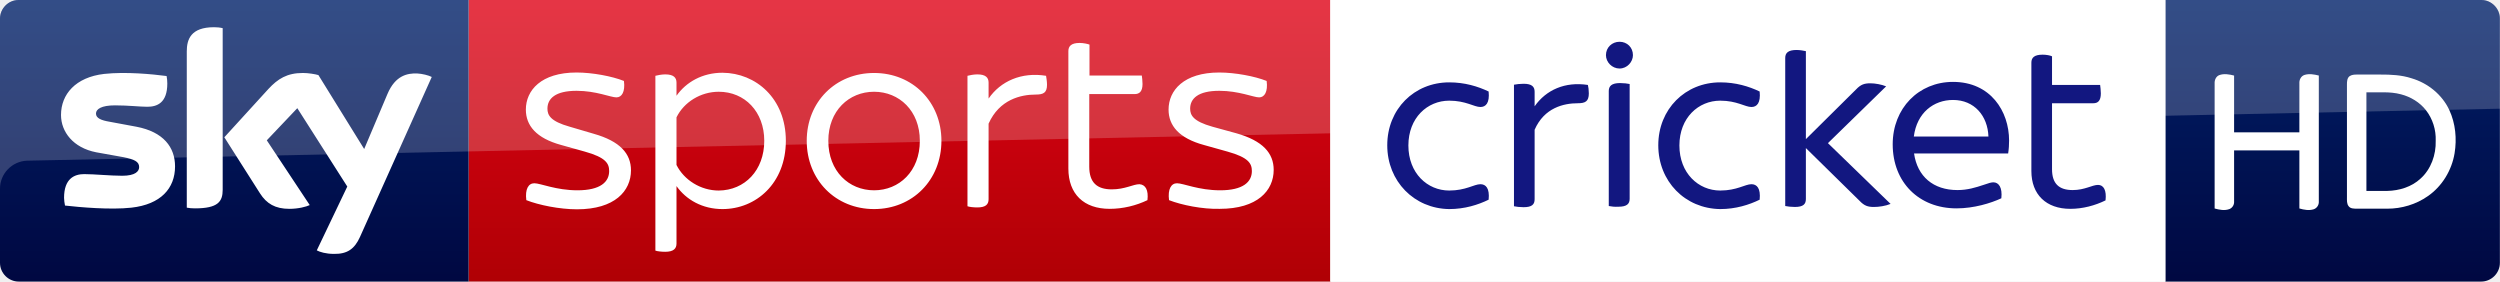
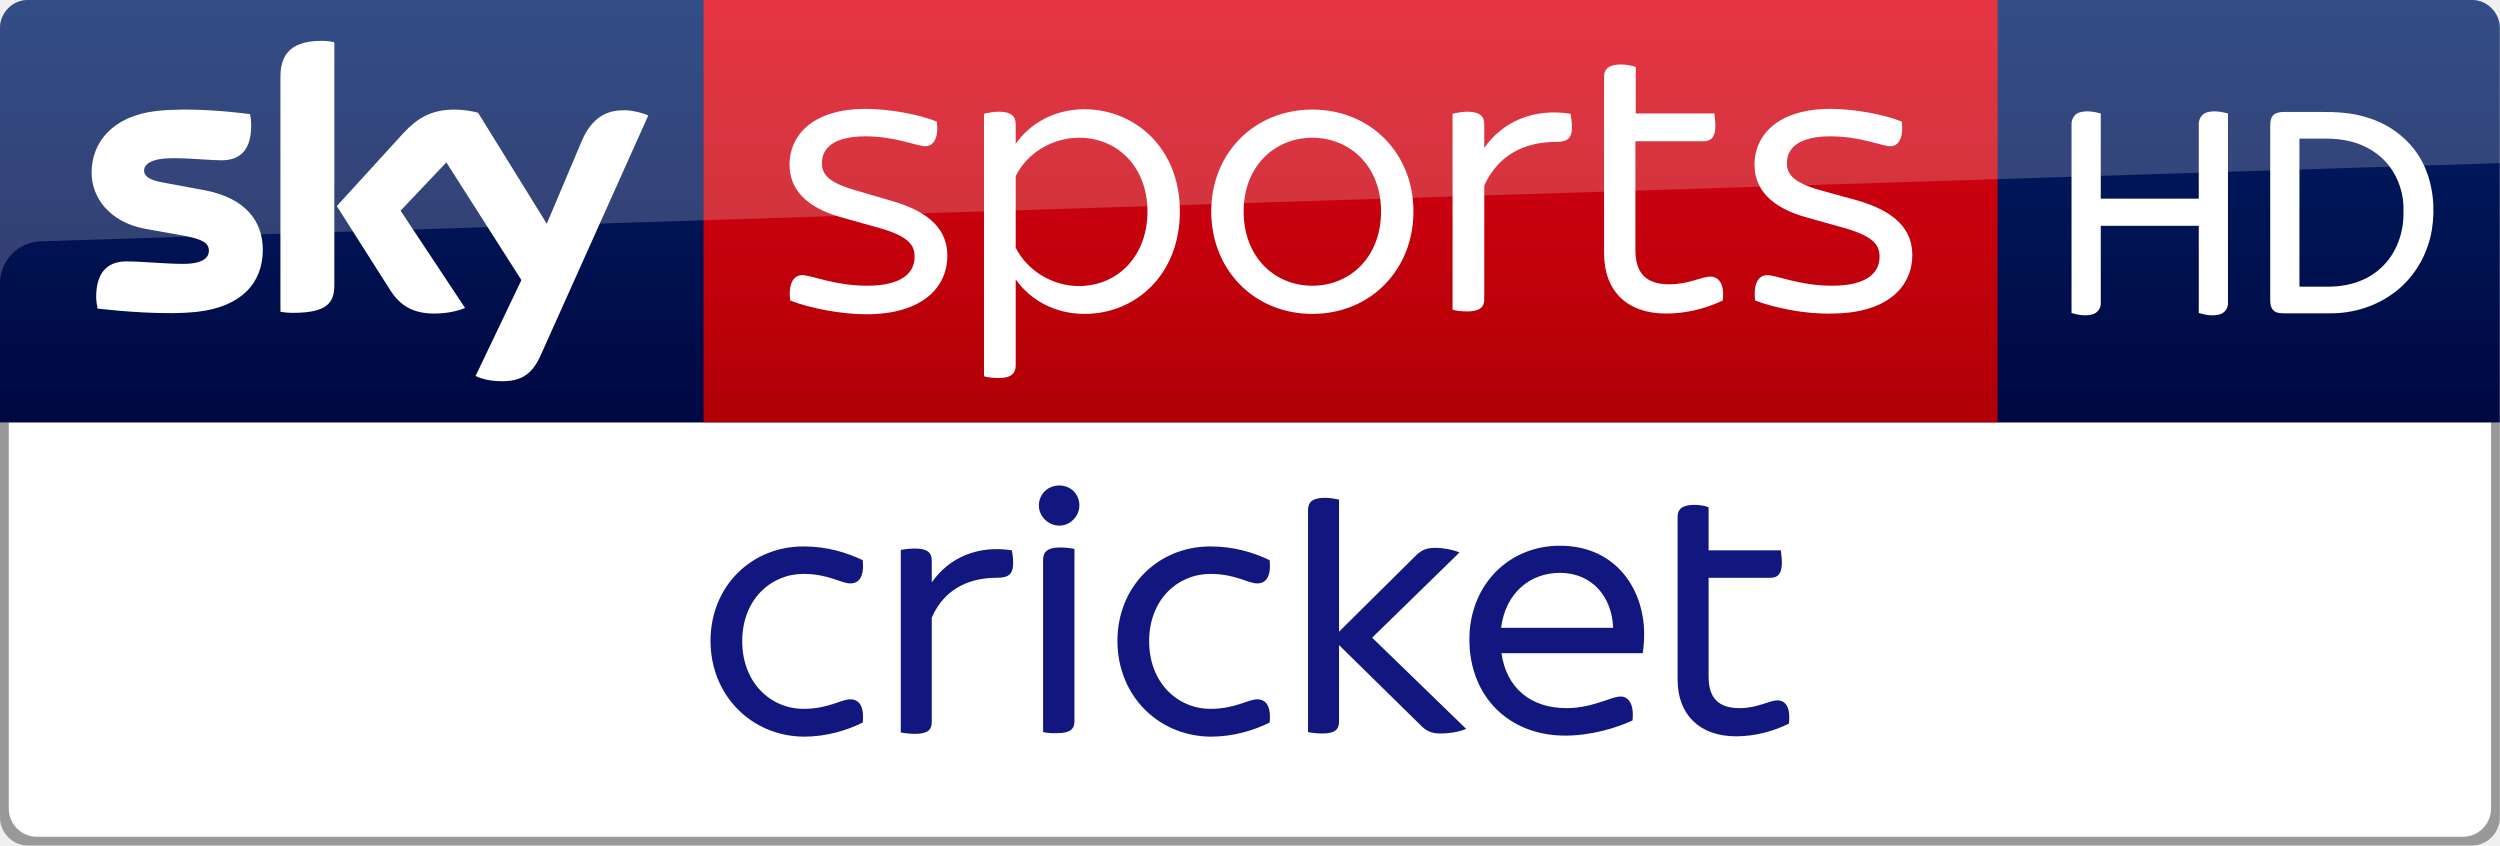
- <svg xmlns="http://www.w3.org/2000/svg" viewBox="0 0 1065.41 120" version="1.1" id="svg32" width="1065.41" height="120">
-   <defs id="defs36">
-     <linearGradient y2="-27.096" x2="99.851" y1="138.674" x1="99.851" gradientUnits="userSpaceOnUse" id="b-9" gradientTransform="matrix(-1,0,0,1,1065.36,6.694327e-7)">
+ <svg xmlns="http://www.w3.org/2000/svg" xmlns:xlink="http://www.w3.org/1999/xlink" viewBox="0 0 709.61 240" version="1.1" id="svg30" width="709.61" height="240">
+   <defs id="defs34">
+     <linearGradient y2="-27.096" x2="99.851" y1="138.674" x1="99.851" gradientUnits="userSpaceOnUse" id="b-6" gradientTransform="matrix(-1,0,0,1,709.5597,6.694327e-7)">
      <stop id="stop19-4" stop-color="#00043b" offset="0" />
-       <stop id="stop21-4" stop-color="#002672" offset="1" />
+       <stop id="stop21" stop-color="#002672" offset="1" />
    </linearGradient>
    <linearGradient gradientTransform="rotate(180,-4107.903,-2290.35)" y2="-4553.606" x2="-8599.162" y1="-4719.377" x1="-8599.162" gradientUnits="userSpaceOnUse" id="a">
-       <stop id="stop12" stop-color="#a80002" offset="0" />
-       <stop id="stop14" stop-color="#ea021a" offset="1" />
+       <stop id="stop10" stop-color="#a80002" offset="0" />
+       <stop id="stop12" stop-color="#ea021a" offset="1" />
    </linearGradient>
-     <linearGradient y2="-27.096" x2="99.851" y1="138.674" x1="99.851" gradientUnits="userSpaceOnUse" id="b">
-       <stop id="stop19" stop-color="#00043b" offset="0" />
-       <stop id="stop21" stop-color="#002672" offset="1" />
-     </linearGradient>
-     <pattern y="0" x="0" height="6" width="6" patternUnits="userSpaceOnUse" id="EMFhbasepattern" />
-     <pattern y="0" x="0" height="6" width="6" patternUnits="userSpaceOnUse" id="EMFhbasepattern-0" />
+     <linearGradient xlink:href="#b-6" id="linearGradient4552" gradientUnits="userSpaceOnUse" gradientTransform="matrix(-1,0,0,1,709.5597,0)" x1="99.851" y1="138.674" x2="99.851" y2="-27.096" />
  </defs>
-   <path id="path24-3" d="m 922.8,120 h 134.56 c 4.4,0 8,-3.6 8,-8 l 5e-4,-104.1 c 0,-4.2 -3.5,-7.9 -7.9,-7.9 H 922.8 Z" style="fill:url(#b-9);stroke-width:1" />
-   <g id="#ffffffff" transform="matrix(0.479999,0,0,0.479999,922.8,2.425e-4)">
+   <path style="fill:url(#linearGradient4552);stroke-width:1" d="M 7.9,0 C 3.5,0 0,3.7 0,7.9 V 120 H 709.561 V 7.9 C 709.561,3.7 706.06,0 701.66,0 Z" id="path24-6-6" />
+   <g id="#ffffffff" transform="matrix(0.479999,0,0,0.479999,567,2.425e-4)">
    <path d="m 47.72,66.75 c 4.27,-1.63 9.01,-0.77 13.3,0.33 v 50.41 H 118.98 V 73.97 c -0.2,-3.08 1.41,-6.38 4.46,-7.41 4.18,-1.36 8.64,-0.52 12.8,0.5 V 179 c 0.19,2.95 -1.68,5.81 -4.48,6.78 -4.19,1.35 -8.66,0.5 -12.78,-0.69 V 133.51 H 61.02 v 45.56 c 0.17,2.76 -1.52,5.48 -4.09,6.53 -4.28,1.62 -8.94,0.68 -13.19,-0.49 V 74.03 C 43.58,71.11 44.9,67.95 47.72,66.75 Z" id="path7" style="opacity:1;fill:#ffffff" />
    <path d="m 163.6,67.6 c 1.935,-1.25 4.183,-1.423 6.447,-1.407 h 20.664 c 9.42,-0.029 18.815,0.355 27.86,3.307 14.45,4.25 27.14,14.48 33.54,28.21 5.52,11.92 6.78,25.54 4.66,38.43 -2.52,15.09 -11.04,29.21 -23.67,37.96 -10.48,7.39 -23.33,11.21 -36.12,11.18 h -27.04 c -2.47,-0.06 -5.46,0.05 -7.15,-2.1 -1.87,-2.29 -1.55,-5.41 -1.57,-8.16 V 74.96 c -0.01,-2.57 0.12,-5.67 2.38,-7.36 m 14.9,14.359 v 87.541 h 18.52 c 10.64,-0.21 21.64,-3.56 29.54,-10.93 9.32,-8.38 13.81,-21.17 13.46,-33.53 0.39,-9.74 -2.69,-19.54 -8.69,-27.24 -5.52,-7 -13.5,-11.82 -22.09,-14.05 -5.145,-1.391 -10.41,-1.791 -15.703,-1.791 z" id="path9" style="opacity:1;fill:#ffffff" />
  </g>
-   <path style="fill:url(#a)" id="path17" d="M 199.7,0 H 567 V 120 H 199.7 Z" />
-   <path style="fill:url(#b)" id="path24" d="M 199.7,120 H 8 c -4.4,0 -8,-3.6 -8,-8 V 7.9 C 0,3.7 3.5,0 7.9,0 h 191.8 z" />
-   <path style="fill:#ffffff" id="path26" d="m 135,106.7 c 1.3,0.7 3.9,1.5 7.3,1.5 5.7,0.1 8.8,-2.1 11.1,-7.2 L 184,32.8 c -1.3,-0.7 -4.1,-1.4 -6.3,-1.5 -3.9,-0.1 -9.2,0.7 -12.6,8.8 L 155.2,63.5 135.7,32 c -1.3,-0.4 -4.3,-0.9 -6.6,-0.9 -6.8,0 -10.7,2.5 -14.7,6.8 l -18.8,20.6 15.2,23.9 c 2.8,4.4 6.5,6.6 12.5,6.6 3.9,0 7.2,-0.9 8.7,-1.6 L 113.7,59.8 126.7,46.1 148,79.5 Z M 94.9,80.9 c 0,5 -2,7.9 -11.8,7.9 -1.3,0 -2.4,-0.1 -3.5,-0.3 V 21.9 c 0,-5.1 1.7,-10.3 11.6,-10.3 1.2,0 2.5,0.1 3.7,0.4 z m -20.3,-10 c 0,9.4 -6.1,16.2 -18.6,17.6 -9,1 -22.1,-0.2 -28.3,-0.9 -0.2,-1 -0.4,-2.3 -0.4,-3.3 0,-8.2 4.4,-10.1 8.6,-10.1 4.3,0 11.1,0.7 16.2,0.7 5.6,0 7.2,-1.9 7.2,-3.7 0,-2.4 -2.2,-3.3 -6.6,-4.2 L 41,64.9 C 31.2,63 26,56.2 26,49 c 0,-8.8 6.2,-16.1 18.4,-17.5 9.2,-1 20.5,0.1 26.6,0.9 0.2,1.1 0.3,2.1 0.3,3.2 0,8.2 -4.3,9.9 -8.5,9.9 -3.2,0 -8.1,-0.6 -13.8,-0.6 -5.8,0 -8.1,1.6 -8.1,3.5 0,2 2.3,2.9 5.9,3.5 L 58.1,54 c 11.6,2.2 16.5,8.8 16.5,16.9 m 149.7,14.4 c -0.6,-4.7 0.9,-7.2 3.4,-7.2 2.7,0 9.2,3 18.4,3 9.8,0 13.5,-3.6 13.5,-8.2 0,-3.2 -1.4,-5.8 -10.4,-8.3 l -10,-2.8 c -10.7,-2.9 -15.1,-8.3 -15.1,-15.1 0,-8.2 6.5,-15.8 21.6,-15.8 6.8,0 15.2,1.6 20.2,3.6 0.6,4.6 -0.9,7 -3.2,7 -2.5,0 -8.6,-2.8 -17,-2.8 -9,0 -12.4,3.3 -12.4,7.6 0,2.8 1.3,5.4 9.5,7.7 l 10.2,3 c 11.3,3.2 15.9,8.5 15.9,15.6 0,8.8 -6.9,16.6 -23,16.6 -7.4,0 -16.3,-1.8 -21.6,-3.9 M 334.9,60 c 0,18.1 -12.7,29.1 -27,29.1 -8.6,0 -15.5,-4 -19.6,-9.8 v 24.5 c 0,2.1 -1.2,3.5 -4.8,3.5 -1.6,0 -3.4,-0.2 -4.2,-0.5 V 32.3 c 0.8,-0.2 2.6,-0.6 4.2,-0.6 3.6,0 4.8,1.4 4.8,3.5 v 5.6 c 4.1,-5.8 11,-9.8 19.6,-9.8 14.3,0.1 27,11 27,29 m -9.2,0 c 0,-12.4 -8.3,-20.9 -19.4,-20.9 -7.7,0 -14.8,4.4 -18,10.9 v 20.3 c 3.2,6.4 10.3,10.9 18,10.9 11.1,-0.1 19.4,-8.6 19.4,-21.2 m 18.1,0 c 0,-16.6 12.3,-28.9 28.7,-28.9 16.5,0 28.7,12.4 28.7,28.9 0,16.7 -12.3,29.1 -28.7,29.1 -16.4,0 -28.7,-12.4 -28.7,-29.1 m 48.2,0 c 0,-12.8 -8.8,-20.9 -19.5,-20.9 -10.7,0 -19.5,8.1 -19.5,20.9 0,13 8.8,21.1 19.5,21.1 C 383.2,81.1 392,73 392,60 m 54.2,-23.9 c 0,3.4 -1.5,4.2 -4.8,4.2 -6.4,0 -15.5,2.1 -20.1,12.4 v 32.2 c 0,2.2 -1.2,3.5 -4.8,3.5 -1.6,0 -3.4,-0.2 -4.2,-0.5 V 32.3 c 0.8,-0.2 2.6,-0.6 4.2,-0.6 3.6,0 4.8,1.4 4.8,3.5 V 42 c 5.1,-7.4 14,-11.4 24.5,-9.7 0.1,0.7 0.4,2.4 0.4,3.8 m 52,49.2 c -0.6,-4.7 0.9,-7.2 3.4,-7.2 2.7,0 9.2,3 18.4,3 9.8,0 13.5,-3.6 13.5,-8.2 0,-3.2 -1.4,-5.8 -10.4,-8.3 l -10,-2.8 C 502.4,58.9 498,53.5 498,46.7 c 0,-8.2 6.5,-15.8 21.6,-15.8 6.8,0 15.2,1.6 20.2,3.6 0.6,4.6 -0.9,7 -3.2,7 -2.4,0 -8.6,-2.8 -17,-2.8 -9,0 -12.4,3.3 -12.4,7.6 0,2.8 1.3,5.4 9.5,7.7 l 10.2,2.8 c 11.3,3.2 15.9,8.5 15.9,15.6 0,8.8 -6.9,16.6 -23,16.6 -7.3,0.2 -16.2,-1.6 -21.6,-3.7 m -9.2,0 c -4.8,2.3 -10.4,3.7 -16.1,3.7 -11,0 -17.6,-6.3 -17.6,-17.2 v -50 c 0,-2.1 1.2,-3.5 4.8,-3.5 1.6,0 3.4,0.4 4.2,0.7 v 13.2 h 22.3 c 0.1,0.7 0.3,2.2 0.3,3.6 0,3.3 -1.4,4.3 -3.4,4.3 H 464.2 V 71 c 0,6.8 3.3,9.7 9.6,9.7 5.7,0 9.1,-2.2 11.8,-2.2 2.6,0.2 3.9,2.5 3.4,6.8" />
-   <path id="path4541" d="M 8,0 C 3.6,0 0,3.6 0,8 V 80.399 C 0,73.999 5.12,68.719 11.52,68.479 L 1065.41,46.32 V 8 C 1065.41,3.6 1061.81,0 1057.41,0 Z" style="opacity:0.2;fill:#ffffff;fill-opacity:1;fill-rule:nonzero;stroke:none" />
-   <path d="M 922.8,120 V 0 H 566.9 v 120 z" id="path2" style="fill:#ffffff" />
-   <path style="fill:#121780" id="path8" d="m 677.1,39.8 c 0,3.4 -1.5,4.2 -4.7,4.2 -6,0 -14.3,1.9 -18.4,11.3 v 29.6 c 0,2.2 -1.1,3.4 -4.7,3.4 -1.5,0 -3.3,-0.2 -4.1,-0.4 V 36.1 c 0.9,-0.2 2.6,-0.4 4.1,-0.4 3.6,0 4.7,1.3 4.7,3.4 v 6.2 c 4.9,-7 13,-10.6 22.7,-9.1 0.2,0.7 0.4,2.2 0.4,3.6 m 7.3,-16.3 c 0,-3.3 2.6,-5.7 5.8,-5.7 3.2,0 5.7,2.4 5.7,5.7 0,2.9 -2.5,5.7 -5.7,5.7 -3.2,0 -5.8,-2.7 -5.8,-5.7 m 1.2,64.3 v -49 c 0,-2.1 1.2,-3.4 4.8,-3.4 1.5,0 3.3,0.2 4.1,0.4 v 48.9 c 0,2.2 -1.2,3.4 -4.8,3.4 -1.5,0.1 -3.2,-0.1 -4.1,-0.3 m 75.2,0 V 24.7 c 0,-2.1 1.2,-3.4 4.8,-3.4 1.5,0 3.1,0.3 4,0.5 V 59.3 L 791,38.1 c 2,-2.1 3.5,-2.6 6.1,-2.6 2,0 4.8,0.5 6.7,1.3 L 779,61 805.7,86.9 c -2.2,0.9 -5,1.3 -7.1,1.3 -2.6,0 -4.1,-0.5 -6.1,-2.6 L 769.6,63.1 v 21.7 c 0,2.2 -1.1,3.4 -4.7,3.4 -1.5,0 -3.2,-0.2 -4.1,-0.4 M 591.2,61.9 c 0,-15.4 11.5,-26.8 26.4,-26.8 6.6,0 12.2,1.7 16.8,3.9 0.5,4.9 -1.2,6.6 -3.5,6.6 -2.7,0 -6.2,-2.7 -13.3,-2.7 -9.3,0 -17.4,7.3 -17.4,19.1 0,11.8 8.1,19.2 17.4,19.2 7.1,0 10.6,-2.7 13.3,-2.7 2.3,0 4,1.7 3.5,6.6 -4.5,2.2 -10.2,4 -16.8,4 -14.9,-0.2 -26.4,-11.8 -26.4,-27.2 m 306.1,23.5 c -4.5,2.2 -9.7,3.6 -15,3.6 C 872,89 865.7,82.9 865.7,72.9 V 26.7 c 0,-2.1 1.2,-3.4 4.8,-3.4 1.5,0 3.2,0.3 4,0.7 V 36.2 H 895 c 0.1,0.8 0.3,2.3 0.3,3.6 0,3.1 -1.2,4.2 -3.2,4.2 h -17.6 v 28.1 c 0,6.1 2.9,8.9 8.8,8.9 5.2,0 8.3,-2.2 10.8,-2.2 2.4,0 3.7,2.3 3.2,6.6 m -41.5,-20 h -40.1 c 1.4,9.8 8.2,15.6 18.5,15.6 4.3,0 7.8,-1.1 11.1,-2.2 2.2,-0.8 3.4,-1.1 4.2,-1.1 2.3,0 3.9,2.2 3.4,6.8 -4.5,2.1 -11.7,4.3 -19.1,4.3 -16,0 -27.2,-11.1 -27.2,-27.3 0,-15.4 11.1,-26.6 25.7,-26.6 16,0 23.9,12.5 23.9,25 0,1.7 -0.1,3.6 -0.4,5.5 m -40.2,-7.2 h 31.8 c -0.3,-8.8 -6,-15.6 -15.1,-15.6 -8.2,0 -15.4,5.4 -16.7,15.6 m -108.9,3.7 c 0,-15.4 11.5,-26.8 26.4,-26.8 6.6,0 12.2,1.7 16.8,3.9 0.5,4.9 -1.2,6.6 -3.5,6.6 -2.7,0 -6.2,-2.7 -13.3,-2.7 -9.3,0 -17.4,7.3 -17.4,19.1 0,11.8 8.1,19.2 17.4,19.2 7.1,0 10.6,-2.7 13.3,-2.7 2.3,0 4,1.7 3.5,6.6 -4.5,2.2 -10.2,4 -16.8,4 -15,-0.2 -26.4,-11.8 -26.4,-27.2" />
+   <path style="fill:url(#a)" id="path15" d="M 199.7,0 H 567 V 120 H 199.7 Z" />
+   <path style="fill:#ffffff" id="path24" d="m 135,106.7 c 1.3,0.7 3.9,1.5 7.3,1.5 5.7,0.1 8.8,-2.1 11.1,-7.2 L 184,32.8 c -1.3,-0.7 -4.1,-1.4 -6.3,-1.5 -3.9,-0.1 -9.2,0.7 -12.6,8.8 L 155.2,63.5 135.7,32 c -1.3,-0.4 -4.3,-0.9 -6.6,-0.9 -6.8,0 -10.7,2.5 -14.7,6.8 l -18.8,20.6 15.2,23.9 c 2.8,4.4 6.5,6.6 12.5,6.6 3.9,0 7.2,-0.9 8.7,-1.6 L 113.7,59.8 126.7,46.1 148,79.5 Z M 94.9,80.9 c 0,5 -2,7.9 -11.8,7.9 -1.3,0 -2.4,-0.1 -3.5,-0.3 V 21.9 c 0,-5.1 1.7,-10.3 11.6,-10.3 1.2,0 2.5,0.1 3.7,0.4 z m -20.3,-10 c 0,9.4 -6.1,16.2 -18.6,17.6 -9,1 -22.1,-0.2 -28.3,-0.9 -0.2,-1 -0.4,-2.3 -0.4,-3.3 0,-8.2 4.4,-10.1 8.6,-10.1 4.3,0 11.1,0.7 16.2,0.7 5.6,0 7.2,-1.9 7.2,-3.7 0,-2.4 -2.2,-3.3 -6.6,-4.2 L 41,64.9 C 31.2,63 26,56.2 26,49 c 0,-8.8 6.2,-16.1 18.4,-17.5 9.2,-1 20.5,0.1 26.6,0.9 0.2,1.1 0.3,2.1 0.3,3.2 0,8.2 -4.3,9.9 -8.5,9.9 -3.2,0 -8.1,-0.6 -13.8,-0.6 -5.8,0 -8.1,1.6 -8.1,3.5 0,2 2.3,2.9 5.9,3.5 L 58.1,54 c 11.6,2.2 16.5,8.8 16.5,16.9 m 149.7,14.4 c -0.6,-4.7 0.9,-7.2 3.4,-7.2 2.7,0 9.2,3 18.4,3 9.8,0 13.5,-3.6 13.5,-8.2 0,-3.2 -1.4,-5.8 -10.4,-8.3 l -10,-2.8 c -10.7,-2.9 -15.1,-8.3 -15.1,-15.1 0,-8.2 6.5,-15.8 21.6,-15.8 6.8,0 15.2,1.6 20.2,3.6 0.6,4.6 -0.9,7 -3.2,7 -2.5,0 -8.6,-2.8 -17,-2.8 -9,0 -12.4,3.3 -12.4,7.6 0,2.8 1.3,5.4 9.5,7.7 l 10.2,3 c 11.3,3.2 15.9,8.5 15.9,15.6 0,8.8 -6.9,16.6 -23,16.6 -7.4,0 -16.3,-1.8 -21.6,-3.9 M 334.9,60 c 0,18.1 -12.7,29.1 -27,29.1 -8.6,0 -15.5,-4 -19.6,-9.8 v 24.5 c 0,2.1 -1.2,3.5 -4.8,3.5 -1.6,0 -3.4,-0.2 -4.2,-0.5 V 32.3 c 0.8,-0.2 2.6,-0.6 4.2,-0.6 3.6,0 4.8,1.4 4.8,3.5 v 5.6 c 4.1,-5.8 11,-9.8 19.6,-9.8 14.3,0.1 27,11 27,29 m -9.2,0 c 0,-12.4 -8.3,-20.9 -19.4,-20.9 -7.7,0 -14.8,4.4 -18,10.9 v 20.3 c 3.2,6.4 10.3,10.9 18,10.9 11.1,-0.1 19.4,-8.6 19.4,-21.2 m 18.1,0 c 0,-16.6 12.3,-28.9 28.7,-28.9 16.5,0 28.7,12.4 28.7,28.9 0,16.7 -12.3,29.1 -28.7,29.1 -16.4,0 -28.7,-12.4 -28.7,-29.1 m 48.2,0 c 0,-12.8 -8.8,-20.9 -19.5,-20.9 -10.7,0 -19.5,8.1 -19.5,20.9 0,13 8.8,21.1 19.5,21.1 C 383.2,81.1 392,73 392,60 m 54.2,-23.9 c 0,3.4 -1.5,4.2 -4.8,4.2 -6.4,0 -15.5,2.1 -20.1,12.4 v 32.2 c 0,2.2 -1.2,3.5 -4.8,3.5 -1.6,0 -3.4,-0.2 -4.2,-0.5 V 32.3 c 0.8,-0.2 2.6,-0.6 4.2,-0.6 3.6,0 4.8,1.4 4.8,3.5 V 42 c 5.1,-7.4 14,-11.4 24.5,-9.7 0.1,0.7 0.4,2.4 0.4,3.8 m 52,49.2 c -0.6,-4.7 0.9,-7.2 3.4,-7.2 2.7,0 9.2,3 18.4,3 9.8,0 13.5,-3.6 13.5,-8.2 0,-3.2 -1.4,-5.8 -10.4,-8.3 l -10,-2.8 C 502.4,58.9 498,53.5 498,46.7 c 0,-8.2 6.5,-15.8 21.6,-15.8 6.8,0 15.2,1.6 20.2,3.6 0.6,4.6 -0.9,7 -3.2,7 -2.4,0 -8.6,-2.8 -17,-2.8 -9,0 -12.4,3.3 -12.4,7.6 0,2.8 1.3,5.4 9.5,7.7 l 10.2,2.8 c 11.3,3.2 15.9,8.5 15.9,15.6 0,8.8 -6.9,16.6 -23,16.6 -7.3,0.2 -16.2,-1.6 -21.6,-3.7 m -9.2,0 c -4.8,2.3 -10.4,3.7 -16.1,3.7 -11,0 -17.6,-6.3 -17.6,-17.2 v -50 c 0,-2.1 1.2,-3.5 4.8,-3.5 1.6,0 3.4,0.4 4.2,0.7 v 13.2 h 22.3 c 0.1,0.7 0.3,2.2 0.3,3.6 0,3.3 -1.4,4.3 -3.4,4.3 H 464.2 V 71 c 0,6.8 3.3,9.7 9.6,9.7 5.7,0 9.1,-2.2 11.8,-2.2 2.6,0.2 3.9,2.5 3.4,6.8" />
+   <path id="path28" d="M 8,0 C 3.6,0 0,3.6 0,8 V 80.4 C 0,74 5.1,68.7 11.5,68.5 L 709.61,46.301 V 8 c 0,-4.4 -3.6,-8 -8,-8 z" style="opacity:0.2;fill:#ffffff" />
+   <path style="fill:#999999;fill-opacity:1;stroke-width:1" d="M 7.9,240 C 3.5,240 0,236.3 0,232.1 V 120 h 709.561 v 112.1 c 2e-5,4.2 -3.5,7.9 -7.9,7.9 z" id="path24-6-6-7" />
+   <path style="fill:#ffffff;fill-opacity:1;stroke-width:1" d="M 10.4,237.5 C 6,237.5 2.5,233.8 2.5,229.6 V 120 h 704.56 v 109.6 c 10e-6,4.2 -3.5,7.9 -7.9,7.9 z" id="path24-6-6-7-2" />
+   <g transform="translate(-389.523,120)" style="fill:#121780" id="g10">
+     <path d="m 677.1,39.8 c 0,3.4 -1.5,4.2 -4.7,4.2 -6,0 -14.3,1.9 -18.4,11.3 v 29.6 c 0,2.2 -1.1,3.4 -4.7,3.4 -1.5,0 -3.3,-0.2 -4.1,-0.4 V 36.1 c 0.9,-0.2 2.6,-0.4 4.1,-0.4 3.6,0 4.7,1.3 4.7,3.4 v 6.2 c 4.9,-7 13,-10.6 22.7,-9.1 0.2,0.7 0.4,2.2 0.4,3.6 m 7.3,-16.3 c 0,-3.3 2.6,-5.7 5.8,-5.7 3.2,0 5.7,2.4 5.7,5.7 0,2.9 -2.5,5.7 -5.7,5.7 -3.2,0 -5.8,-2.7 -5.8,-5.7 m 1.2,64.3 v -49 c 0,-2.1 1.2,-3.4 4.8,-3.4 1.5,0 3.3,0.2 4.1,0.4 v 48.9 c 0,2.2 -1.2,3.4 -4.8,3.4 -1.5,0.1 -3.2,-0.1 -4.1,-0.3 m 75.2,0 V 24.7 c 0,-2.1 1.2,-3.4 4.8,-3.4 1.5,0 3.1,0.3 4,0.5 V 59.3 L 791,38.1 c 2,-2.1 3.5,-2.6 6.1,-2.6 2,0 4.8,0.5 6.7,1.3 L 779,61 805.7,86.9 c -2.2,0.9 -5,1.3 -7.1,1.3 -2.6,0 -4.1,-0.5 -6.1,-2.6 L 769.6,63.1 v 21.7 c 0,2.2 -1.1,3.4 -4.7,3.4 -1.5,0 -3.2,-0.2 -4.1,-0.4 M 591.2,61.9 c 0,-15.4 11.5,-26.8 26.4,-26.8 6.6,0 12.2,1.7 16.8,3.9 0.5,4.9 -1.2,6.6 -3.5,6.6 -2.7,0 -6.2,-2.7 -13.3,-2.7 -9.3,0 -17.4,7.3 -17.4,19.1 0,11.8 8.1,19.2 17.4,19.2 7.1,0 10.6,-2.7 13.3,-2.7 2.3,0 4,1.7 3.5,6.6 -4.5,2.2 -10.2,4 -16.8,4 -14.9,-0.2 -26.4,-11.8 -26.4,-27.2 m 306.1,23.5 c -4.5,2.2 -9.7,3.6 -15,3.6 C 872,89 865.7,82.9 865.7,72.9 V 26.7 c 0,-2.1 1.2,-3.4 4.8,-3.4 1.5,0 3.2,0.3 4,0.7 V 36.2 H 895 c 0.1,0.8 0.3,2.3 0.3,3.6 0,3.1 -1.2,4.2 -3.2,4.2 h -17.6 v 28.1 c 0,6.1 2.9,8.9 8.8,8.9 5.2,0 8.3,-2.2 10.8,-2.2 2.4,0 3.7,2.3 3.2,6.6 m -41.5,-20 h -40.1 c 1.4,9.8 8.2,15.6 18.5,15.6 4.3,0 7.8,-1.1 11.1,-2.2 2.2,-0.8 3.4,-1.1 4.2,-1.1 2.3,0 3.9,2.2 3.4,6.8 -4.5,2.1 -11.7,4.3 -19.1,4.3 -16,0 -27.2,-11.1 -27.2,-27.3 0,-15.4 11.1,-26.6 25.7,-26.6 16,0 23.9,12.5 23.9,25 0,1.7 -0.1,3.6 -0.4,5.5 m -40.2,-7.2 h 31.8 c -0.3,-8.8 -6,-15.6 -15.1,-15.6 -8.2,0 -15.4,5.4 -16.7,15.6 m -108.9,3.7 c 0,-15.4 11.5,-26.8 26.4,-26.8 6.6,0 12.2,1.7 16.8,3.9 0.5,4.9 -1.2,6.6 -3.5,6.6 -2.7,0 -6.2,-2.7 -13.3,-2.7 -9.3,0 -17.4,7.3 -17.4,19.1 0,11.8 8.1,19.2 17.4,19.2 7.1,0 10.6,-2.7 13.3,-2.7 2.3,0 4,1.7 3.5,6.6 -4.5,2.2 -10.2,4 -16.8,4 -15,-0.2 -26.4,-11.8 -26.4,-27.2" id="path8" />
+   </g>
</svg>
